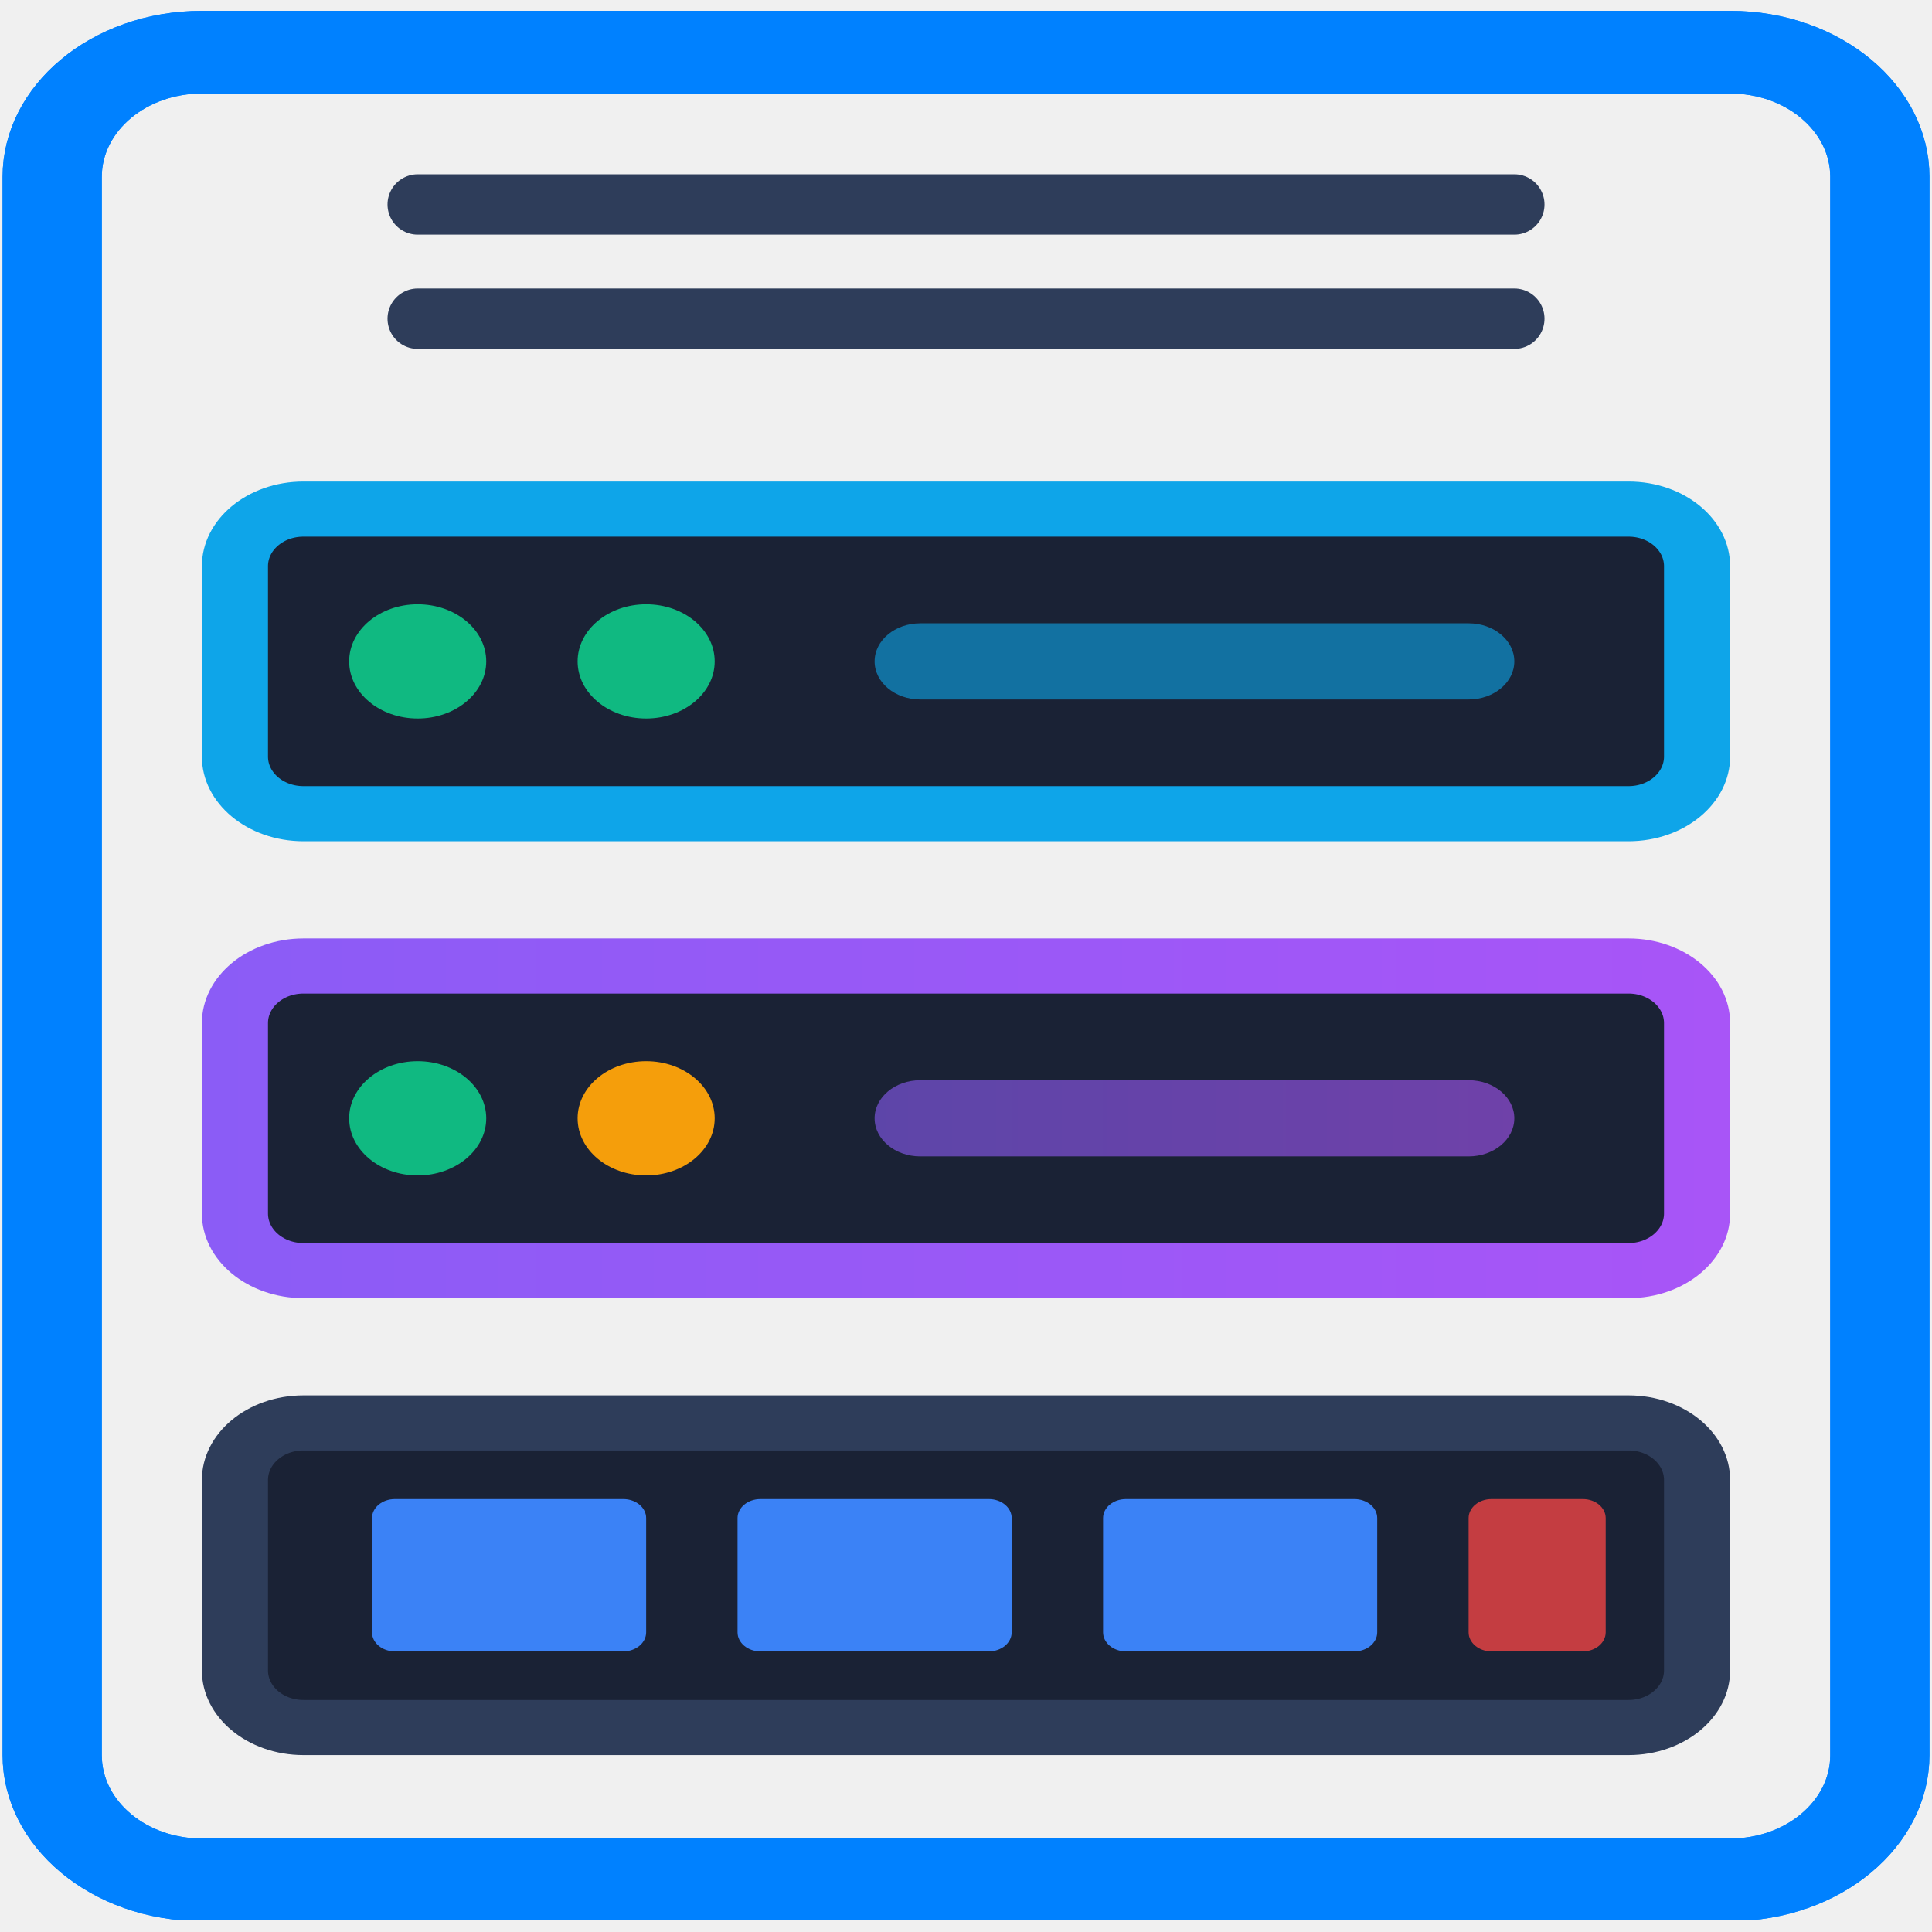
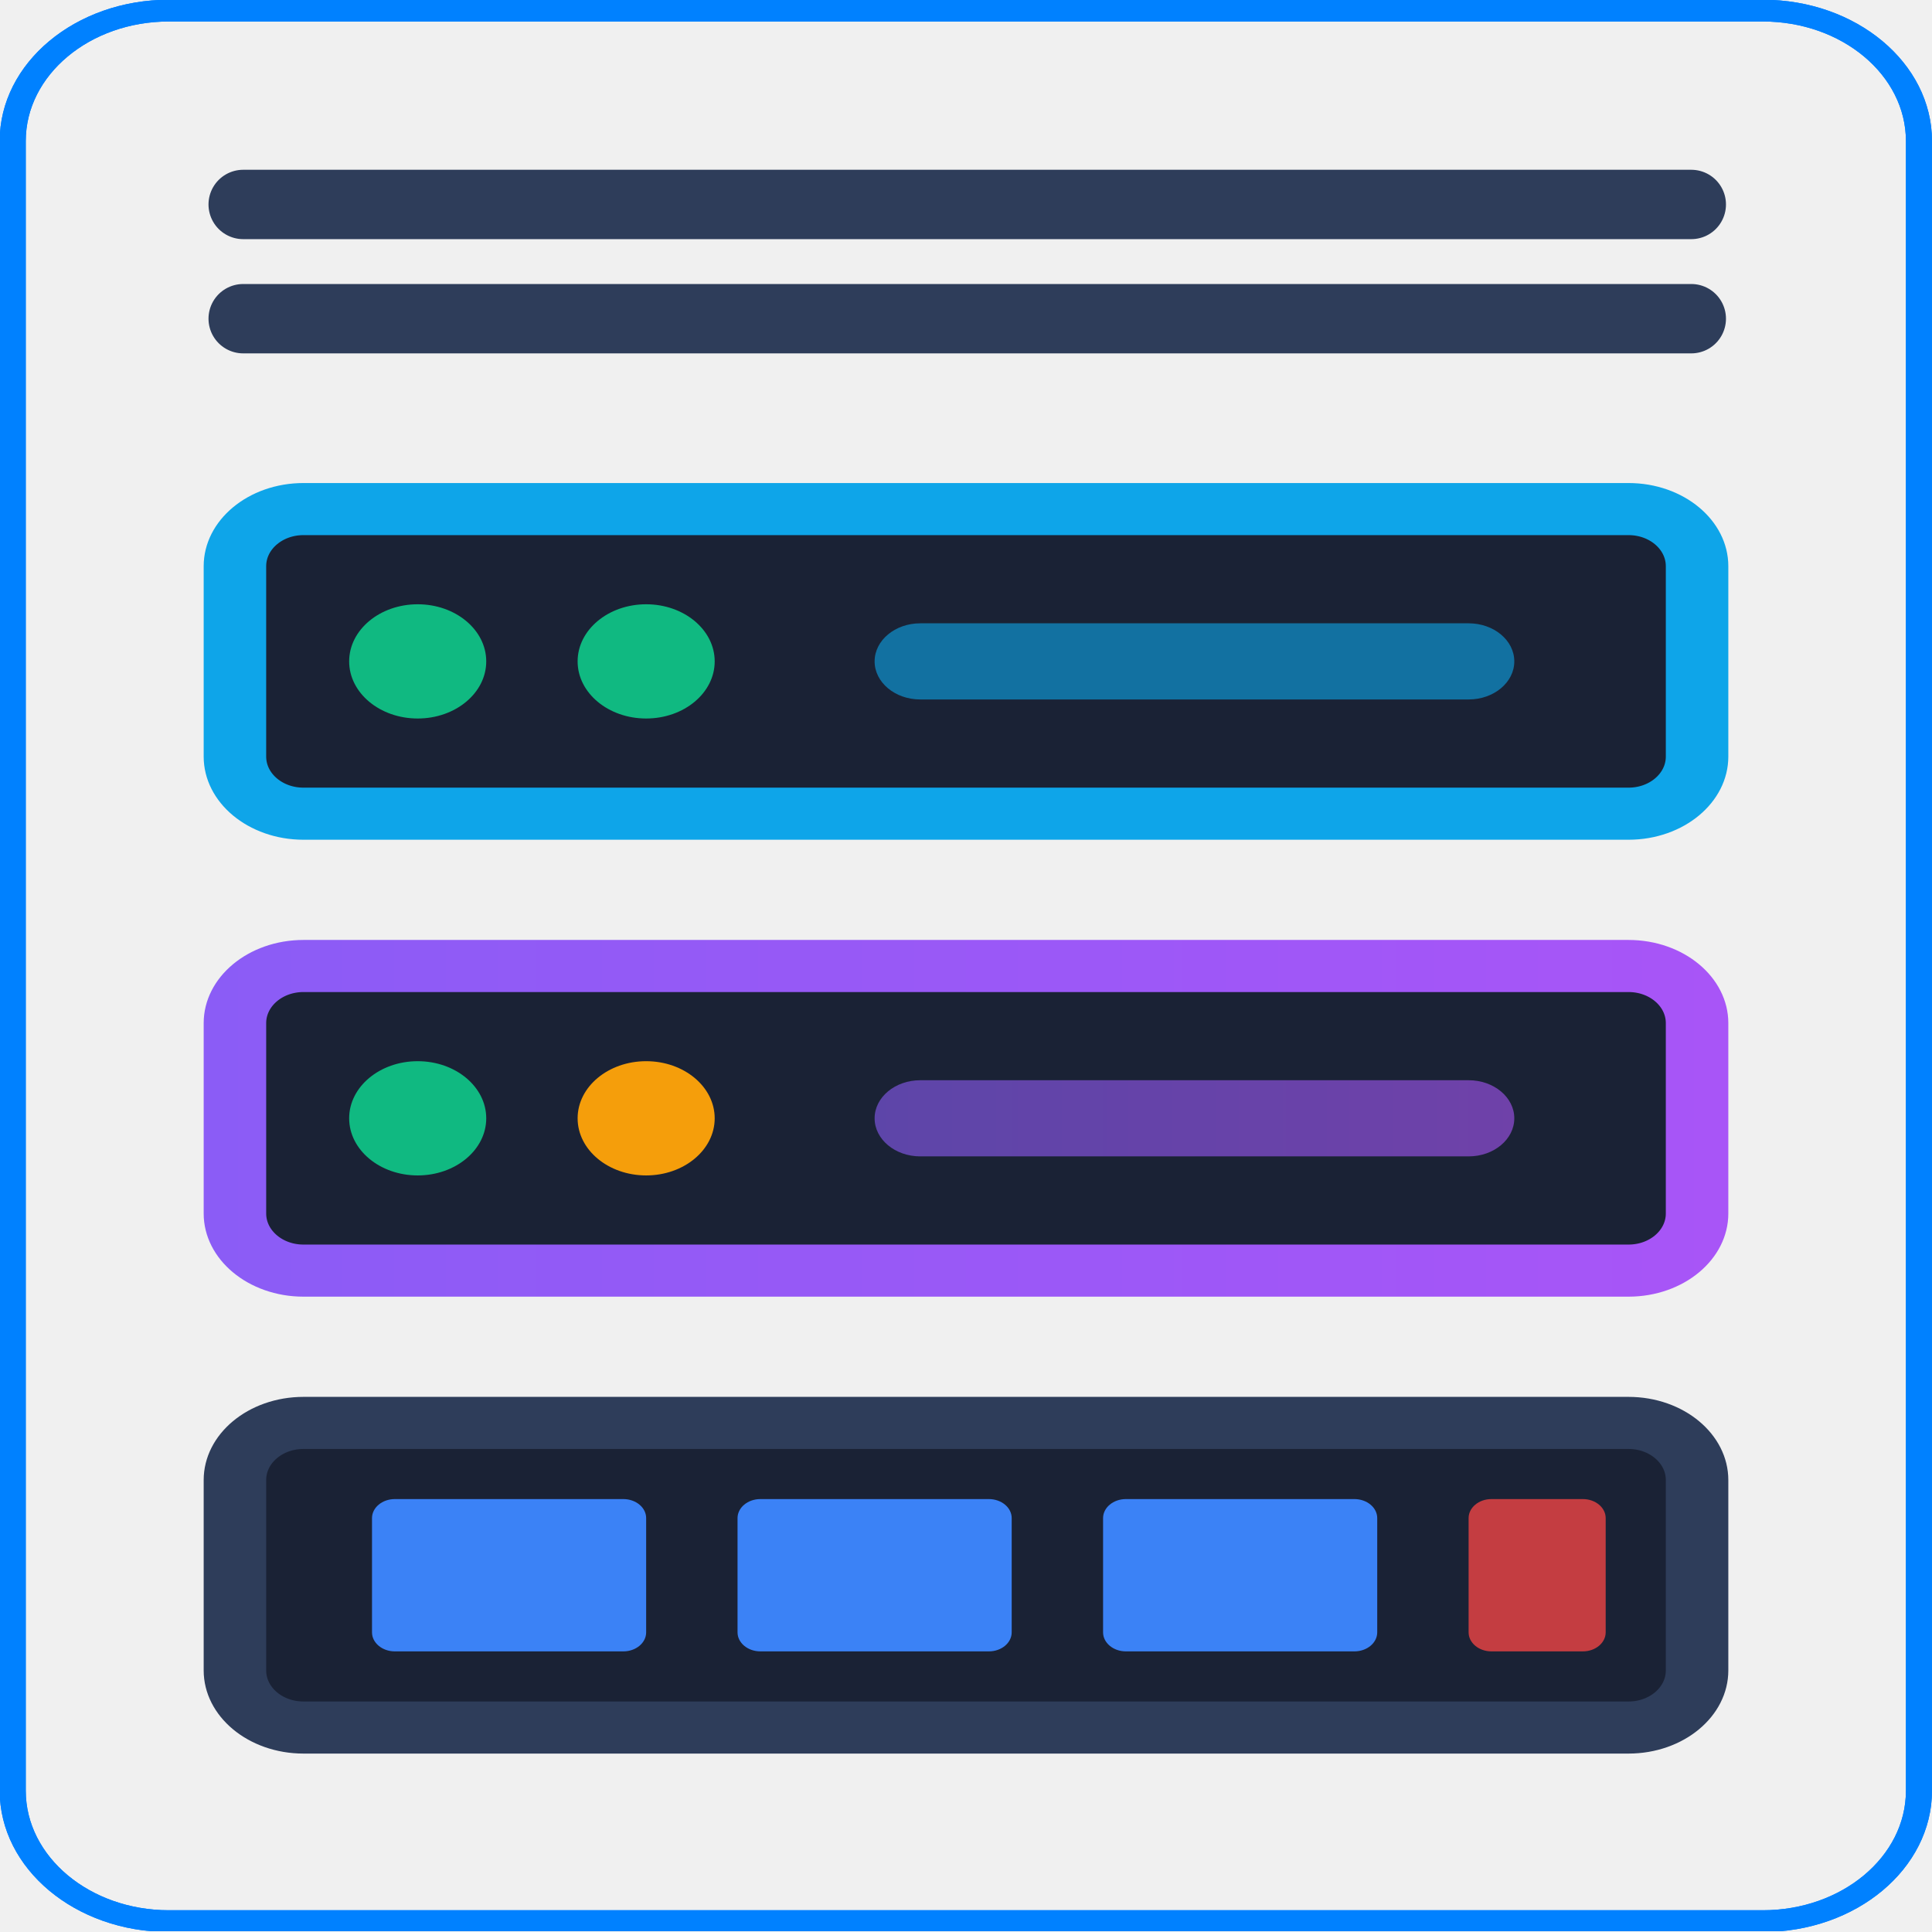
<svg xmlns="http://www.w3.org/2000/svg" xmlns:xlink="http://www.w3.org/1999/xlink" viewBox="0 0 64 64" width="100%" height="100%" version="1.1" id="svg16">
  <defs id="defs6">
    <linearGradient id="rackGrad" x1="3.791" y1="-0.421" x2="64.56" y2="60.347" gradientTransform="matrix(0.9363405,0,0,1.067988,-10.33456,-6)" gradientUnits="userSpaceOnUse">
      <stop offset="0%" stop-color="#06b6d4" id="stop1" />
      <stop offset="50%" stop-color="#0ea5e9" id="stop2" />
      <stop offset="100%" stop-color="#3b82f6" id="stop3" />
    </linearGradient>
    <linearGradient id="purpleGrad" x1="0%" y1="0%" x2="100%" y2="0%">
      <stop offset="0%" stop-color="#8b5cf6" id="stop4" />
      <stop offset="100%" stop-color="#a855f7" id="stop5" />
    </linearGradient>
-     <filter id="glow" x="-0.027" y="-0.023" width="1.054" height="1.045">
+     <filter id="glow" x="-0.007" y="-0.006" width="1.014" height="1.011">
      <feGaussianBlur stdDeviation="0" result="blur" id="feGaussianBlur5" />
      <feMerge id="feMerge6">
        <feMergeNode in="blur" id="feMergeNode5" />
        <feMergeNode in="SourceGraphic" id="feMergeNode6" />
      </feMerge>
    </filter>
    <linearGradient xlink:href="#purpleGrad" id="linearGradient16" x1="-0.261" y1="-0.957" x2="16.973" y2="-0.957" gradientTransform="scale(1.914854,0.522233)" gradientUnits="userSpaceOnUse" />
    <linearGradient xlink:href="#purpleGrad" id="linearGradient17" x1="5.292" y1="7.937" x2="10.583" y2="7.937" gradientTransform="scale(2.645751,0.3779645)" gradientUnits="userSpaceOnUse" />
  </defs>
-   <rect x="1.251" y="1.251" width="40" height="48" rx="3.276" fill="#151c2e" stroke="url(#rackGrad)" stroke-width="2.5" filter="url(#glow)" id="rect7" style="mix-blend-mode:normal;stroke:#0081ff;stroke-width:2.171;stroke-linecap:round;stroke-linejoin:round;stroke-dasharray:none;stroke-dashoffset:0;stroke-opacity:1;filter:url(#glow);fill:#ffffff;fill-opacity:0" transform="matrix(1.513598,0,0,1.261337,-0.1648486,0.1504852)" />
-   <line x1="13.837" y1="6.773" x2="50.163" y2="6.773" stroke="#2e3d5a" stroke-width="1.382" stroke-linecap="round" id="line7" style="stroke-width:2;stroke-dasharray:none" />
-   <line x1="13.837" y1="10.557" x2="50.163" y2="10.557" stroke="#2e3d5a" stroke-width="1.382" stroke-linecap="round" id="line8" style="stroke-width:2;stroke-dasharray:none" />
-   <g transform="matrix(1.513598,0,0,1.261337,7.782434,16.86395)" id="g9" style="stroke-width:1.447;stroke-dasharray:none">
-     <rect x="0" y="0" width="32" height="8" rx="1.5" fill="#1a2235" stroke="#0ea5e9" stroke-width="1" id="rect8" style="stroke-width:1.447;stroke-dasharray:none" />
-     <circle cx="4" cy="4" r="1.5" fill="#10b981" id="circle8" style="stroke-width:1.447;stroke-dasharray:none" />
-     <circle cx="9" cy="4" r="1.5" fill="#10b981" id="circle9" style="stroke-width:1.447;stroke-dasharray:none" />
-     <rect x="14" y="3" width="14" height="2" rx="1" fill="#0ea5e9" opacity="0.6" id="rect9" style="stroke-width:1.447;stroke-dasharray:none" />
+   <rect x="1.251" y="1.251" width="40" height="48" rx="3.276" fill="#151c2e" stroke="url(#rackGrad)" stroke-width="2.5" filter="url(#glow)" id="rect7" style="mix-blend-mode:normal;fill:#ffffff;fill-opacity:0;stroke:#0081ff;stroke-width:0.547;stroke-linecap:round;stroke-linejoin:round;stroke-dasharray:none;stroke-dashoffset:0;stroke-opacity:1;filter:url(#glow)" transform="matrix(1.578652,0,0,1.3185,-1.553132,-1.297977)" />
+   <line x1="8.056" y1="6.773" x2="56.026" y2="6.773" stroke="#2e3d5a" stroke-width="1.382" stroke-linecap="round" id="line7" style="stroke-width:2.298;stroke-dasharray:none" />
+   <line x1="8.056" y1="10.557" x2="56.026" y2="10.557" stroke="#2e3d5a" stroke-width="1.382" stroke-linecap="round" id="line8" style="stroke-width:2.298;stroke-dasharray:none" />
+   <g transform="matrix(1.513598,0,0,1.261337,7.782434,16.86395)" id="g9" style="stroke-width:1.368;stroke-dasharray:none">
+     <rect x="0" y="0" width="32" height="8" rx="1.5" fill="#1a2235" stroke="#0ea5e9" stroke-width="1" id="rect8" style="stroke-width:1.368;stroke-dasharray:none" />
+     <circle cx="4" cy="4" r="1.5" fill="#10b981" id="circle8" style="stroke-width:1.368;stroke-dasharray:none" />
+     <circle cx="9" cy="4" r="1.5" fill="#10b981" id="circle9" style="stroke-width:1.368;stroke-dasharray:none" />
+     <rect x="14" y="3" width="14" height="2" rx="1" fill="#0ea5e9" opacity="0.6" id="rect9" style="stroke-width:1.368;stroke-dasharray:none" />
  </g>
-   <g transform="matrix(1.513598,0,0,1.261337,7.782434,32)" id="g11" style="stroke-width:1.447;stroke-dasharray:none">
-     <rect x="0" y="0" width="32" height="8" rx="1.5" fill="#1a2235" stroke="url(#purpleGrad)" stroke-width="1" id="rect10" style="stroke:url(#linearGradient16);stroke-width:1.447;stroke-dasharray:none" />
-     <circle cx="4" cy="4" r="1.5" fill="#10b981" id="circle10" style="stroke-width:1.447;stroke-dasharray:none" />
-     <circle cx="9" cy="4" r="1.5" fill="#f59e0b" id="circle11" style="stroke-width:1.447;stroke-dasharray:none" />
-     <rect x="14" y="3" width="14" height="2" rx="1" fill="url(#purpleGrad)" opacity="0.6" id="rect11" style="fill:url(#linearGradient17);stroke-width:1.447;stroke-dasharray:none" />
+   <g transform="matrix(1.513598,0,0,1.261337,7.782434,32)" id="g11" style="stroke-width:1.368;stroke-dasharray:none">
+     <rect x="0" y="0" width="32" height="8" rx="1.5" fill="#1a2235" stroke="url(#purpleGrad)" stroke-width="1" id="rect10" style="stroke:url(#linearGradient16);stroke-width:1.368;stroke-dasharray:none" />
+     <circle cx="4" cy="4" r="1.5" fill="#10b981" id="circle10" style="stroke-width:1.368;stroke-dasharray:none" />
+     <circle cx="9" cy="4" r="1.5" fill="#f59e0b" id="circle11" style="stroke-width:1.368;stroke-dasharray:none" />
+     <rect x="14" y="3" width="14" height="2" rx="1" fill="url(#purpleGrad)" opacity="0.6" id="rect11" style="fill:url(#linearGradient17);stroke-width:1.368;stroke-dasharray:none" />
  </g>
-   <g transform="matrix(1.513598,0,0,1.261337,7.782434,47.13605)" id="g16" style="stroke-width:1.447;stroke-dasharray:none">
-     <rect x="0" y="0" width="32" height="8" rx="1.5" fill="#1a2235" stroke="#2e3d5a" stroke-width="1" id="rect12" style="stroke-width:1.447;stroke-dasharray:none" />
-     <rect x="3" y="2" width="6" height="4" rx="0.5" fill="#3b82f6" id="rect13" style="stroke-width:1.447;stroke-dasharray:none" />
-     <rect x="11" y="2" width="6" height="4" rx="0.5" fill="#3b82f6" id="rect14" style="stroke-width:1.447;stroke-dasharray:none" />
-     <rect x="19" y="2" width="6" height="4" rx="0.5" fill="#3b82f6" id="rect15" style="stroke-width:1.447;stroke-dasharray:none" />
-     <rect x="27" y="2" width="3" height="4" rx="0.5" fill="#ef4444" opacity="0.8" id="rect16" style="stroke-width:1.447;stroke-dasharray:none" />
+   <g transform="matrix(1.513598,0,0,1.261337,7.782434,47.13605)" id="g16" style="stroke-width:1.368;stroke-dasharray:none">
+     <rect x="0" y="0" width="32" height="8" rx="1.5" fill="#1a2235" stroke="#2e3d5a" stroke-width="1" id="rect12" style="stroke-width:1.368;stroke-dasharray:none" />
+     <rect x="3" y="2" width="6" height="4" rx="0.5" fill="#3b82f6" id="rect13" style="stroke-width:1.368;stroke-dasharray:none" />
+     <rect x="11" y="2" width="6" height="4" rx="0.5" fill="#3b82f6" id="rect14" style="stroke-width:1.368;stroke-dasharray:none" />
+     <rect x="19" y="2" width="6" height="4" rx="0.5" fill="#3b82f6" id="rect15" style="stroke-width:1.368;stroke-dasharray:none" />
+     <rect x="27" y="2" width="3" height="4" rx="0.5" fill="#ef4444" opacity="0.8" id="rect16" style="stroke-width:1.368;stroke-dasharray:none" />
  </g>
</svg>
